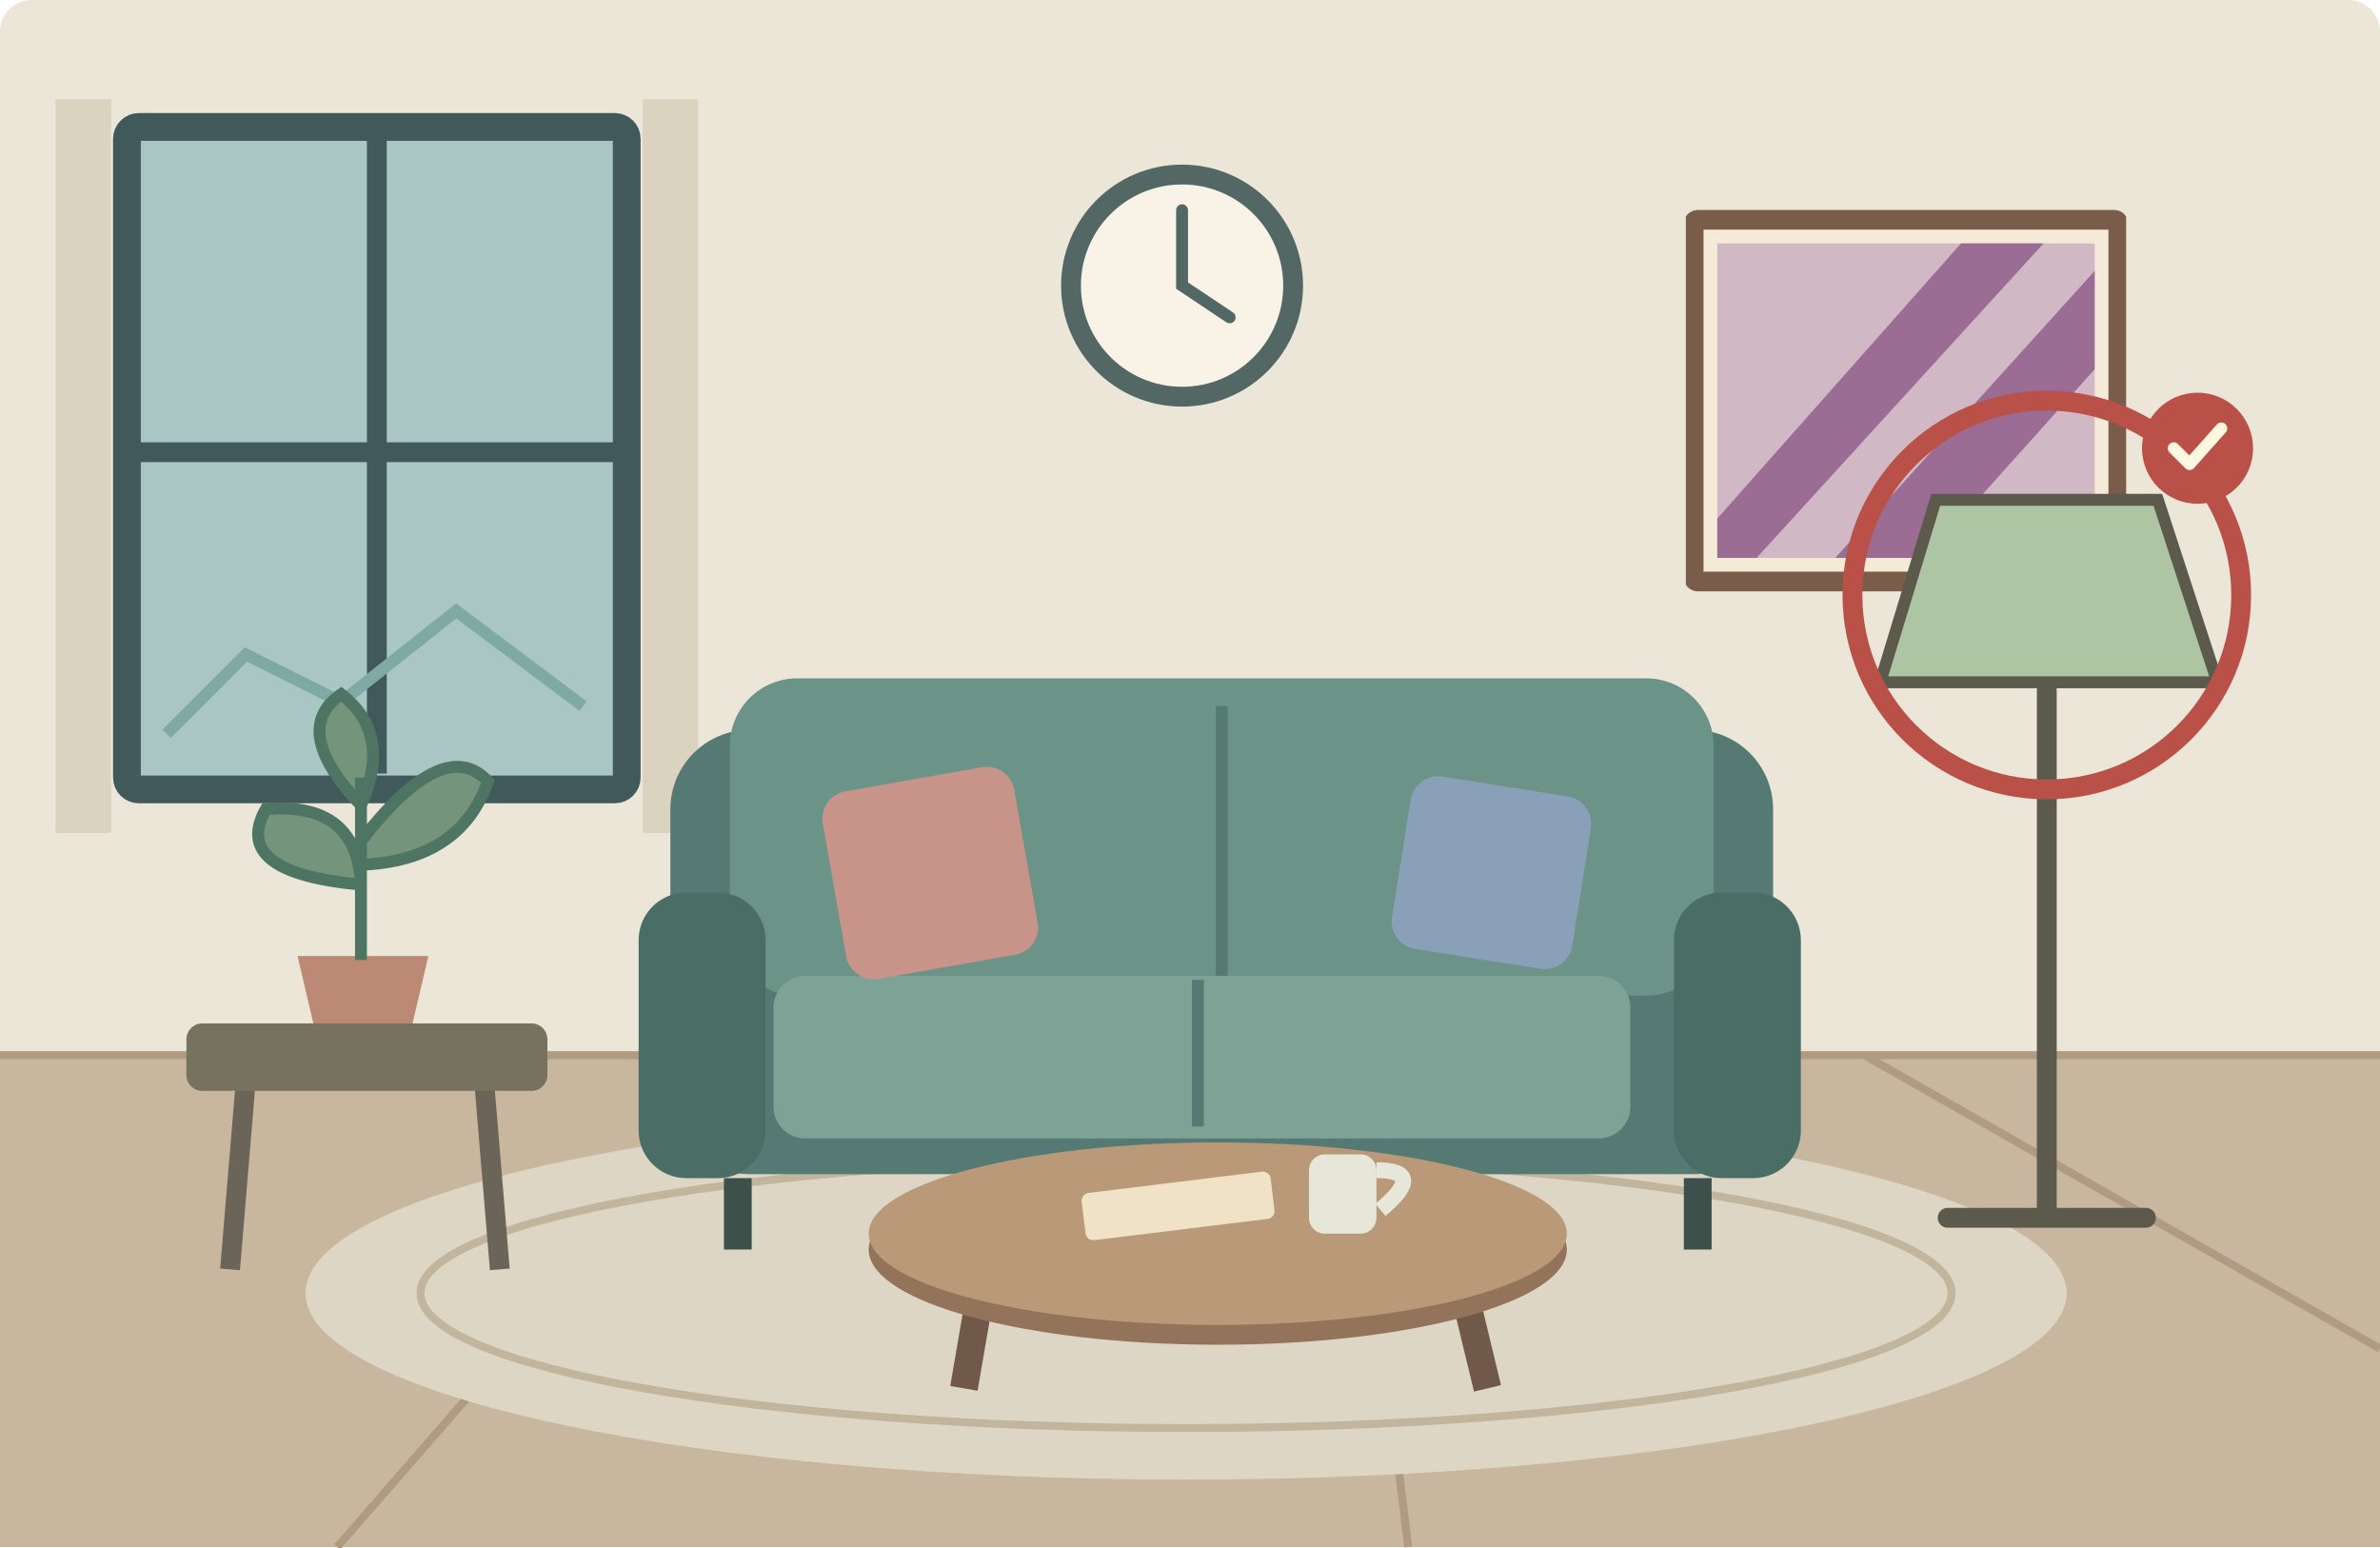
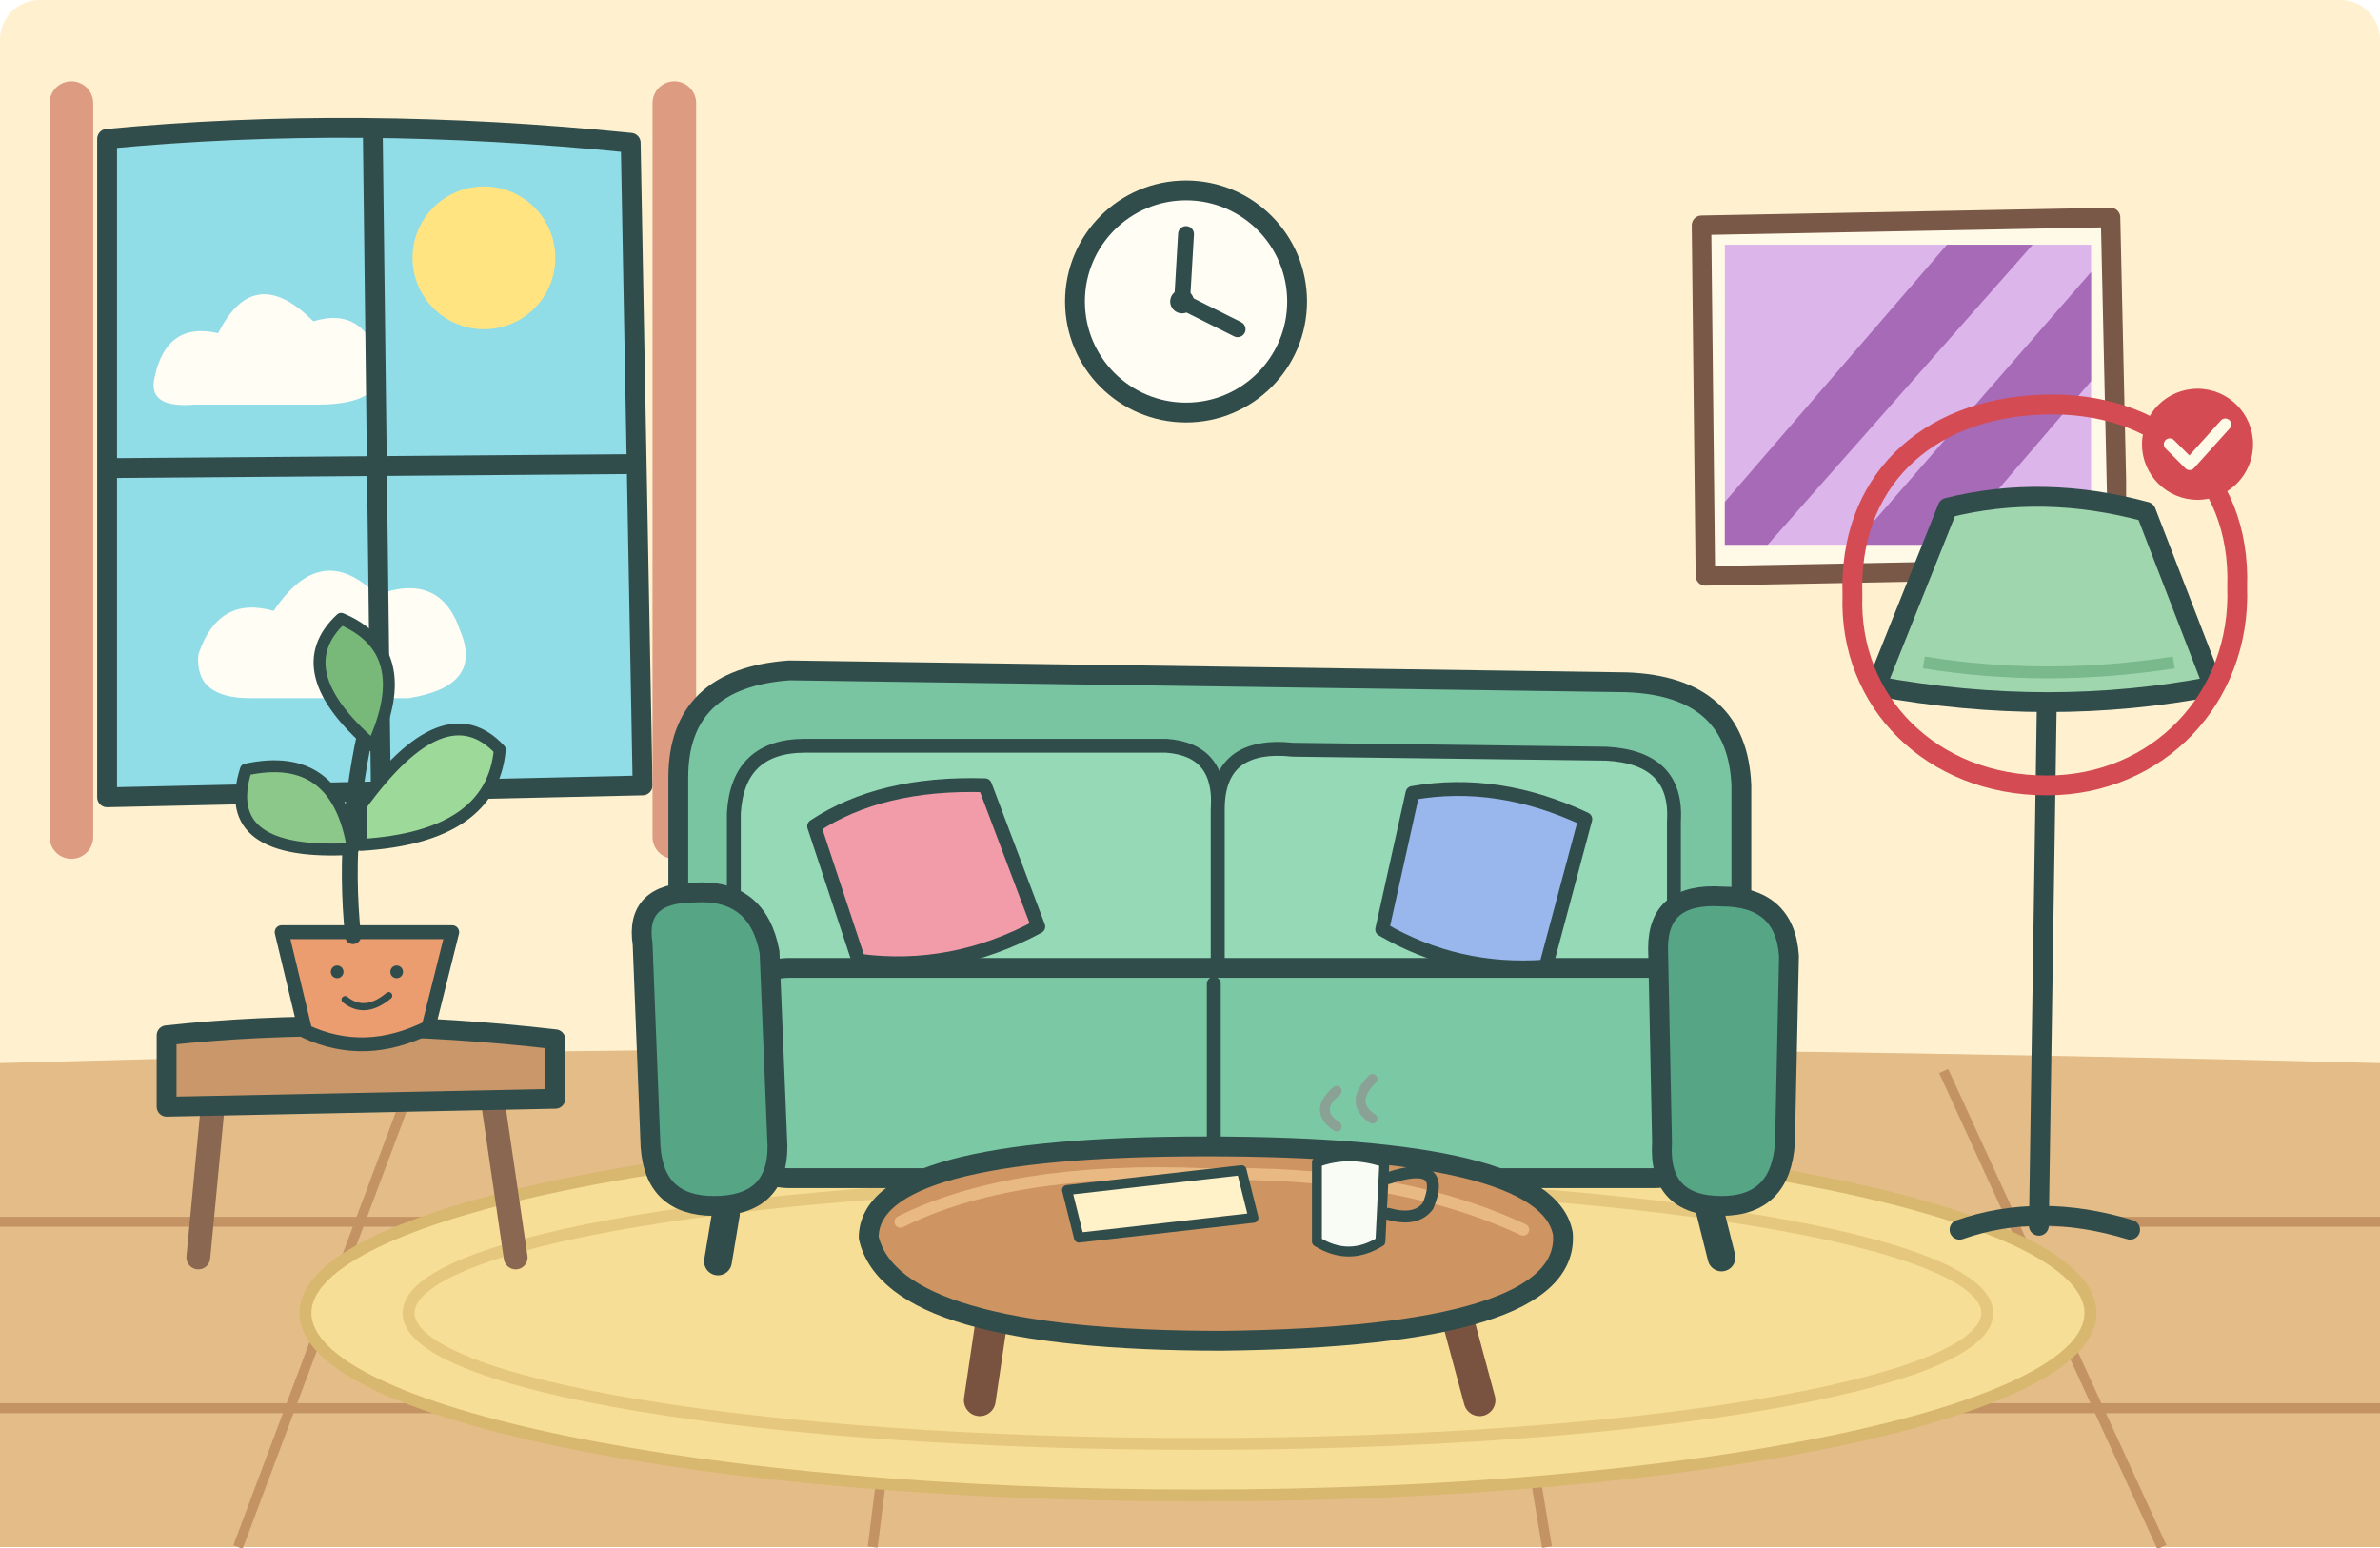
<svg xmlns="http://www.w3.org/2000/svg" viewBox="0 0 600 390">
-   <rect width="600" height="390" rx="8" fill="#ece6d8" />
-   <path d="M0 266H600V390H0Z" fill="#c8b69e" />
-   <path d="M0 266H600M85 390L193 266M355 390L340 266M600 340L470 266" fill="none" stroke="#b09b82" stroke-width="2" />
-   <rect x="32" y="32" width="126" height="167" rx="3" fill="#a9c6c5" stroke="#41595b" stroke-width="7" />
-   <path d="M95 35V195M35 114H155" stroke="#41595b" stroke-width="5" />
-   <path d="M42 185L62 165 86 177 115 154 147 178" fill="none" stroke="#7eaaa3" stroke-width="3" />
-   <path d="M21 25V210M169 25V210" stroke="#dbd2bf" stroke-width="14" />
-   <circle cx="298" cy="72" r="28" fill="#f9f3e7" stroke="#536765" stroke-width="5" />
-   <path d="M298 53V72L310 80" fill="none" stroke="#536765" stroke-width="3" stroke-linecap="round" />
-   <ellipse cx="299" cy="326" rx="222" ry="47" fill="#ded6c4" />
-   <ellipse cx="299" cy="326" rx="193" ry="34" fill="none" stroke="#c1b59d" stroke-width="2" />
-   <rect x="169" y="184" width="278" height="112" rx="20" fill="#547a73" />
-   <rect x="184" y="171" width="248" height="80" rx="17" fill="#6c9388" />
-   <path d="M308 178V248" stroke="#547a73" stroke-width="3" />
-   <rect x="161" y="225" width="32" height="72" rx="12" fill="#4a6d66" />
-   <rect x="422" y="225" width="32" height="72" rx="12" fill="#4a6d66" />
-   <rect x="195" y="246" width="216" height="41" rx="8" fill="#7da397" />
-   <path d="M302 247V284" stroke="#547a73" stroke-width="3" />
-   <path d="M186 297V315M428 297V315" stroke="#3e504b" stroke-width="7" />
-   <rect x="210" y="196" width="49" height="48" rx="7" transform="rotate(-10 235 220)" fill="#c89389" />
-   <rect x="353" y="198" width="46" height="44" rx="7" transform="rotate(9 376 220)" fill="#8a9fb8" />
-   <path d="M248 321L243 350M368 321L375 350" stroke="#71594a" stroke-width="7" />
-   <ellipse cx="307" cy="315" rx="88" ry="24" fill="#93745a" />
-   <ellipse cx="307" cy="311" rx="88" ry="23" fill="#b99978" />
-   <rect x="273" y="298" width="48" height="12" rx="2" transform="rotate(-7 297 304)" fill="#efe2c6" />
-   <rect x="330" y="291" width="17" height="20" rx="4" fill="#e6e6d9" />
-   <path d="M347 295Q360 295 348 305" stroke="#e6e6d9" stroke-width="4" fill="none" />
-   <path d="M62 272L58 320M122 272L126 320" stroke="#6a6558" stroke-width="5" />
-   <rect x="47" y="258" width="91" height="17" rx="4" fill="#77715f" />
-   <path d="M75 241L79 258H104L108 241Z" fill="#bb8974" />
-   <path d="M91 242V196M91 223Q58 220 67 204Q90 202 91 223M91 212Q112 185 123 197Q116 217 91 218M91 203Q73 184 86 175Q99 185 91 203" stroke="#4e7463" stroke-width="3" fill="#74957b" />
-   <path d="M516 174V306M491 307H541" stroke="#5b5a4d" stroke-width="5" stroke-linecap="round" />
-   <svg x="425" y="49" width="111" height="104" viewBox="0 0 112 96">
-     <rect x="2" y="2" width="108" height="92" rx="1" fill="#f4ead7" stroke="#795c49" stroke-width="5" />
-     <path d="M8 8H104V88H8Z" fill="#d0b8c4" />
-     <path d="M8 78L70 8H91L18 88H8ZM38 88L104 15V40L61 88Z" fill="#9b6c94" />
+   <rect width="600" height="390" rx="10" fill="#fff1cf" />
+   <path d="M0 268Q285 260 600 268V390H0Z" fill="#e3bc87" />
+   <g fill="none" stroke="#c49363" stroke-width="2.5">
+     <path d="M0 308H600M0 355H600M105 270L60 390M235 270L220 390M370 270L390 390M490 270L545 390" />
+   </g>
+   <g stroke="#304d4c" stroke-width="5" stroke-linecap="round" stroke-linejoin="round">
+     <path d="M27 35Q90 29 159 36L162 198L27 201Z" fill="#90dce7" />
+     <circle cx="122" cy="65" r="18" fill="#ffe481" stroke="none" />
+     <path d="M39 95Q42 81 55 84Q64 66 79 81Q92 77 96 92Q97 102 80 102H49Q37 103 39 95Z" fill="#fffdf4" stroke="none" />
+     <path d="M50 165Q55 150 69 154Q81 136 95 150Q111 144 116 159Q122 173 103 176H63Q49 176 50 165Z" fill="#fffdf4" stroke="none" />
+     <path d="M94 35L96 198M29 118L159 117" fill="none" />
+     <path d="M18 26V211M170 26V211" stroke="#dd9b82" stroke-width="11" />
+     <circle cx="299" cy="76" r="28" fill="#fffdf4" />
+     <path d="M299 59L298 76L312 83" fill="none" stroke-width="4" />
+     <circle cx="298" cy="76" r="3" fill="#304d4c" stroke="none" />
+     <ellipse cx="302" cy="331" rx="225" ry="46" fill="#f6de96" stroke="#d8b76e" stroke-width="3" />
+     <ellipse cx="302" cy="331" rx="199" ry="33" fill="none" stroke="#e6c77e" stroke-width="3" />
+     <path d="M171 236V196Q171 171 199 169L410 172Q438 173 439 198V239Z" fill="#79c5a2" />
+     <path d="M185 245V205Q186 188 203 188H294Q308 189 307 204V246Z" fill="#96d9b6" stroke-width="3.5" />
+     <path d="M307 245V204Q307 187 326 189L405 190Q423 191 422 207V246Z" fill="#96d9b6" stroke-width="3.5" />
+     <rect x="183" y="244" width="250" height="53" rx="16" fill="#7bc8a5" />
+     <path d="M306 248V291" fill="none" stroke-width="3.5" />
+     <path d="M162 238Q160 225 175 225Q191 224 194 240L196 289Q196 304 180 304Q165 304 164 289Z" fill="#56a585" />
+     <path d="M418 239Q418 225 434 226Q450 226 451 241L450 288Q449 304 434 304Q418 304 419 288Z" fill="#56a585" />
+     <path d="M183 306L181 318M431 305L434 317" stroke-width="7" />
+     <path d="M207 205Q225 196 251 200L260 237Q237 246 214 240Z" fill="#f29caa" transform="rotate(-7 233 221)" stroke-width="3.5" />
+     <path d="M354 202Q375 196 398 204L392 242Q370 246 350 237Z" fill="#99b7ec" transform="rotate(6 375 221)" stroke-width="3.5" />
+     <path d="M251 326L247 353M366 327L373 353" fill="none" stroke-width="8" stroke="#795240" />
+     <path d="M219 312Q219 289 304 289Q390 289 394 311Q396 337 308 338Q225 338 219 312Z" fill="#ce9461" />
+     <path d="M227 308Q255 294 304 296Q352 295 384 310" stroke="#e9b983" stroke-width="3" fill="none" />
+     <path d="M269 300L313 295L316 307L272 312Z" fill="#fff1c8" stroke-width="2.5" />
+     <path d="M332 293Q340 290 349 293L348 313Q340 318 332 313Z" fill="#f9fcf4" stroke-width="2.5" />
+     <path d="M350 297Q365 292 360 304Q357 308 350 306" fill="none" stroke-width="3" />
+     <path d="M337 284Q331 280 337 275M346 282Q340 278 346 272" fill="none" stroke="#8aa296" stroke-width="2.5" />
+     <path d="M54 275L50 317M124 276L130 317" stroke="#8a6750" stroke-width="6" />
+     <path d="M42 261Q88 256 140 262L140 277L42 279Z" fill="#c99769" />
+     <path d="M71 235L77 260Q92 267 108 259L114 235Z" fill="#ec9d70" stroke-width="3.5" />
+     <path d="M89 236Q86 207 94 177" fill="none" stroke-width="4" />
+     <path d="M89 214Q55 216 62 194Q85 189 89 214Z" fill="#8cc889" stroke-width="3" />
+     <path d="M91 203Q112 174 126 189Q124 211 91 213Z" fill="#9dd998" stroke-width="3" />
+     <path d="M94 188Q72 169 86 156Q105 164 94 188Z" fill="#78b97a" stroke-width="3" />
+     <circle cx="85" cy="245" r="1.6" fill="#304d4c" stroke="none" />
+     <circle cx="100" cy="245" r="1.6" fill="#304d4c" stroke="none" />
+     <path d="M87 252Q92 256 98 251" fill="none" stroke-width="1.8" />
+     <path d="M516 177L514 309M494 310Q514 303 537 310" fill="none" />
+   </g>
+   <svg x="426" y="49" width="110" height="102" viewBox="0 0 112 96">
+     <path d="M3 4L108 2L110 92L4 94Z" fill="#fff9e7" stroke="#795847" stroke-width="5" stroke-linejoin="round" />
+     <path d="M9 9H103V86H9Z" fill="#dcb5eb" />
+     <path d="M9 75L66 9H88L20 86H9ZM42 86L103 16V44L67 86Z" fill="#a66ab6" />
  </svg>
-   <path d="M488 126H544L559 172H474Z" fill="#adc5a3" stroke="#5b5a4d" stroke-width="3" />
-   <circle cx="516" cy="150" r="49" fill="none" stroke="#ba5148" stroke-width="5" />
-   <circle cx="554" cy="113" r="14" fill="#ba5148" />
-   <path d="M548 113L552 117L560 108" fill="none" stroke="#fff7df" stroke-width="3" stroke-linecap="round" stroke-linejoin="round" />
+   <path d="M491 128Q515 122 541 129L558 173Q517 181 473 173Z" fill="#a0d6ad" stroke="#304d4c" stroke-width="5" stroke-linejoin="round" />
+   <path d="M485 167Q516 172 548 167" fill="none" stroke="#79b98c" stroke-width="3" />
+   <path d="M564 148C565 176 544 198 516 198C487 198 466 177 467 150C466 122 485 103 515 102C544 101 565 119 564 148Z" fill="none" stroke="#d44b53" stroke-width="5" stroke-linecap="round" />
+   <circle cx="554" cy="112" r="14" fill="#d44b53" />
+   <path d="M547 112L552 117L561 107" fill="none" stroke="#fff9e7" stroke-width="3" stroke-linecap="round" stroke-linejoin="round" />
</svg>
